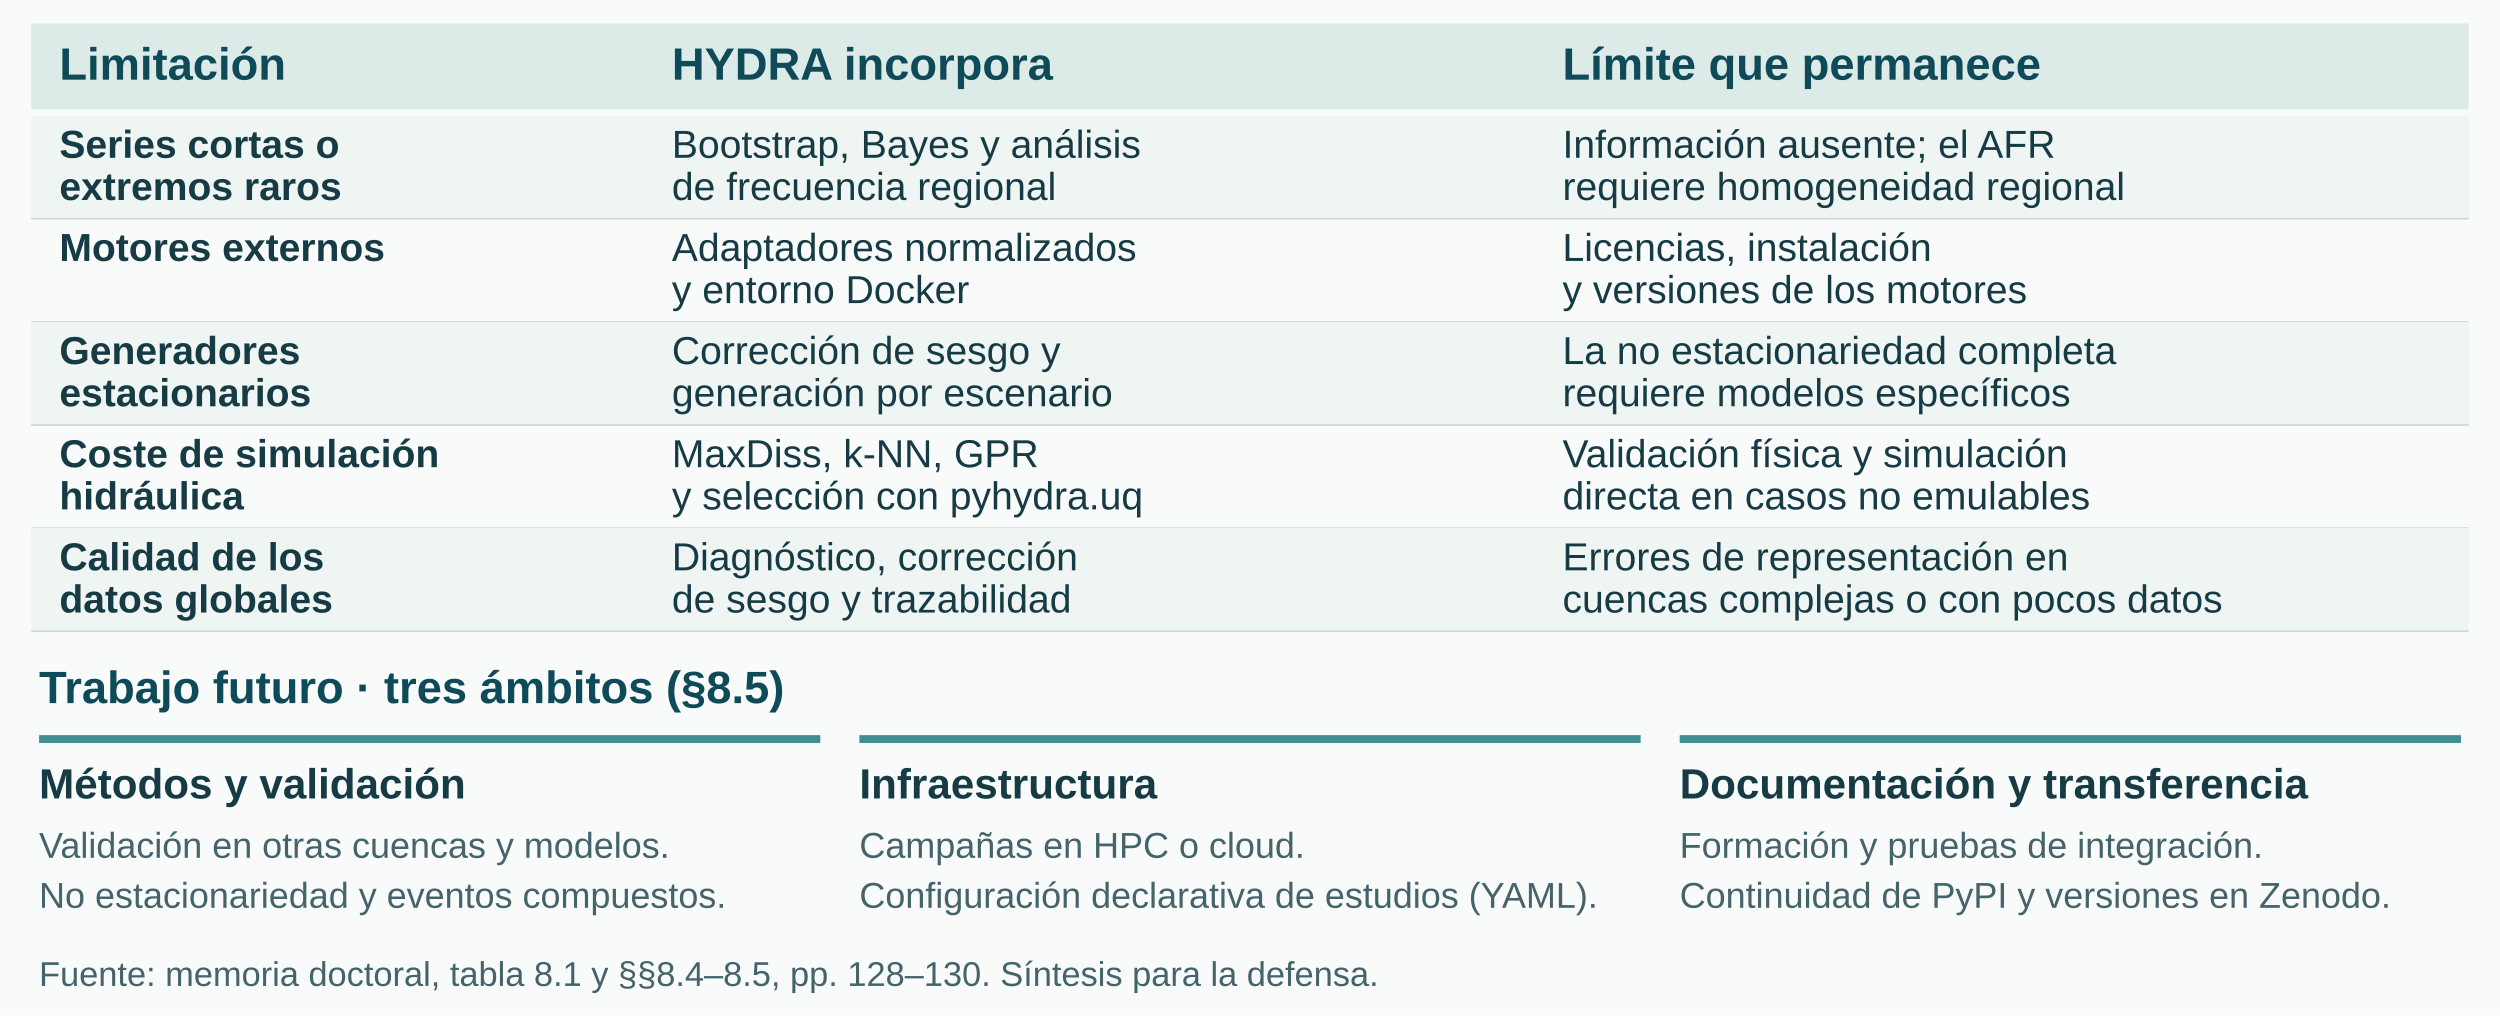
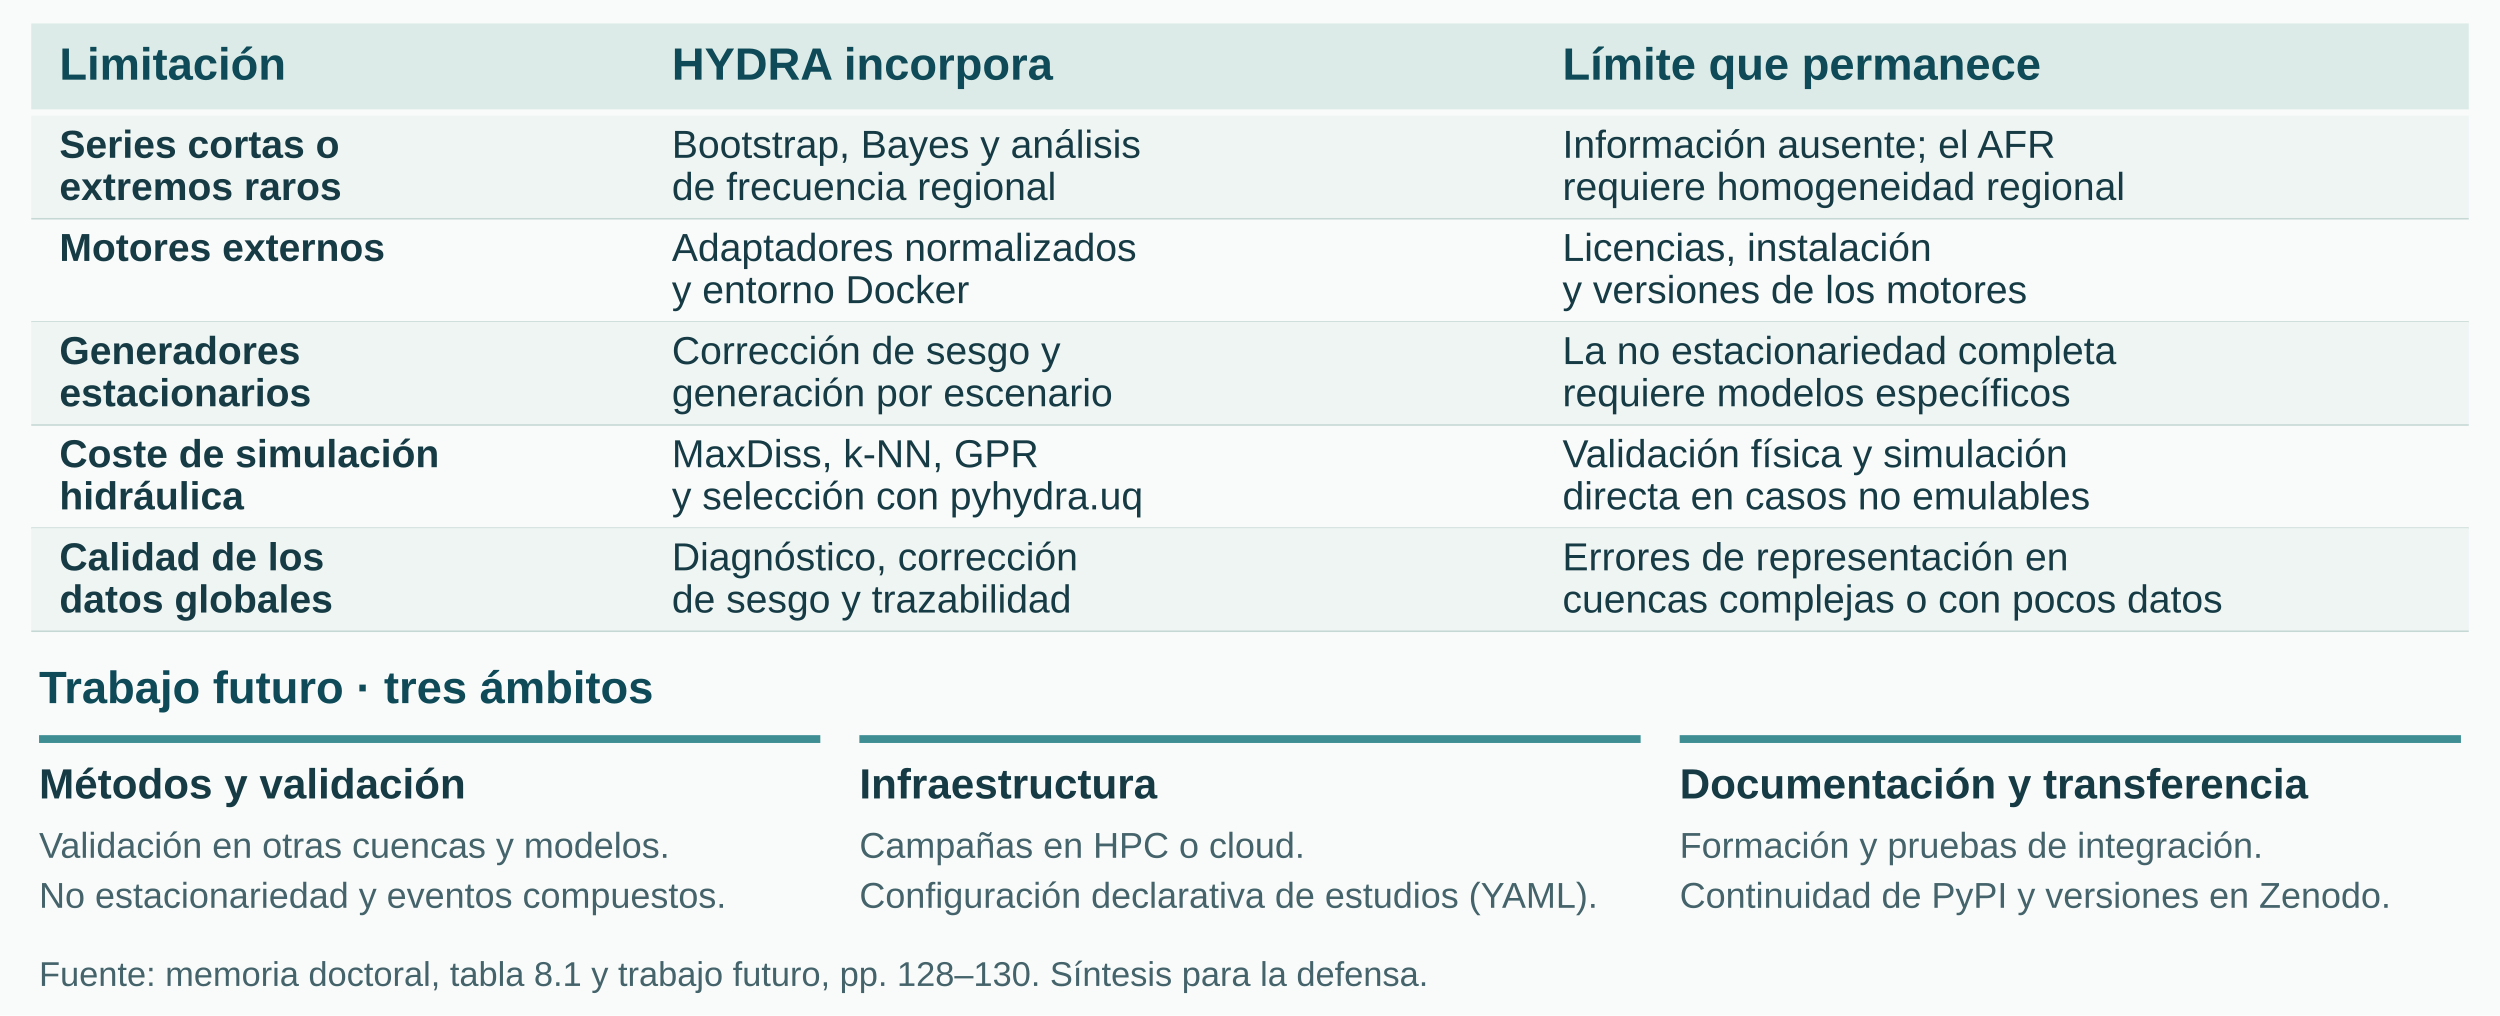
<svg xmlns="http://www.w3.org/2000/svg" viewBox="0 0 1600 650" role="img" aria-labelledby="t d" font-family="Avenir Next,Segoe UI,Arial,sans-serif">
  <rect width="1600" height="650" fill="#f8fbfa" />
  <rect x="20" y="15" width="1560" height="55" fill="#dcebe7" />
  <text x="38" y="51" font-size="29" font-weight="700" fill="#0e4a57">Limitación</text>
  <text x="430" y="51" font-size="29" font-weight="700" fill="#0e4a57">HYDRA incorpora</text>
  <text x="1000" y="51" font-size="29" font-weight="700" fill="#0e4a57">Límite que permanece</text>
  <rect x="20" y="74" width="1560" height="66" fill="#eef5f3" />
  <text x="38" y="101" font-size="25" fill="#173b45" font-weight="650">Series cortas o</text>
  <text x="38" y="128" font-size="25" fill="#173b45" font-weight="650">extremos raros</text>
  <text x="430" y="101" font-size="25" fill="#173b45">Bootstrap, Bayes y análisis</text>
  <text x="430" y="128" font-size="25" fill="#173b45">de frecuencia regional</text>
  <text x="1000" y="101" font-size="25" fill="#173b45">Información ausente; el AFR</text>
  <text x="1000" y="128" font-size="25" fill="#173b45">requiere homogeneidad regional</text>
  <path d="M20 140h1560" stroke="#c6d8d4" />
  <text x="38" y="167" font-size="25" fill="#173b45" font-weight="650">Motores externos</text>
  <text x="430" y="167" font-size="25" fill="#173b45">Adaptadores normalizados</text>
  <text x="430" y="194" font-size="25" fill="#173b45">y entorno Docker</text>
  <text x="1000" y="167" font-size="25" fill="#173b45">Licencias, instalación</text>
  <text x="1000" y="194" font-size="25" fill="#173b45">y versiones de los motores</text>
  <path d="M20 206h1560" stroke="#c6d8d4" />
  <rect x="20" y="206" width="1560" height="66" fill="#eef5f3" />
  <text x="38" y="233" font-size="25" fill="#173b45" font-weight="650">Generadores</text>
  <text x="38" y="260" font-size="25" fill="#173b45" font-weight="650">estacionarios</text>
  <text x="430" y="233" font-size="25" fill="#173b45">Corrección de sesgo y</text>
  <text x="430" y="260" font-size="25" fill="#173b45">generación por escenario</text>
  <text x="1000" y="233" font-size="25" fill="#173b45">La no estacionariedad completa</text>
  <text x="1000" y="260" font-size="25" fill="#173b45">requiere modelos específicos</text>
  <path d="M20 272h1560" stroke="#c6d8d4" />
  <text x="38" y="299" font-size="25" fill="#173b45" font-weight="650">Coste de simulación</text>
  <text x="38" y="326" font-size="25" fill="#173b45" font-weight="650">hidráulica</text>
  <text x="430" y="299" font-size="25" fill="#173b45">MaxDiss, k-NN, GPR</text>
  <text x="430" y="326" font-size="25" fill="#173b45">y selección con pyhydra.uq</text>
  <text x="1000" y="299" font-size="25" fill="#173b45">Validación física y simulación</text>
  <text x="1000" y="326" font-size="25" fill="#173b45">directa en casos no emulables</text>
  <path d="M20 338h1560" stroke="#c6d8d4" />
  <rect x="20" y="338" width="1560" height="66" fill="#eef5f3" />
  <text x="38" y="365" font-size="25" fill="#173b45" font-weight="650">Calidad de los</text>
  <text x="38" y="392" font-size="25" fill="#173b45" font-weight="650">datos globales</text>
  <text x="430" y="365" font-size="25" fill="#173b45">Diagnóstico, corrección</text>
  <text x="430" y="392" font-size="25" fill="#173b45">de sesgo y trazabilidad</text>
  <text x="1000" y="365" font-size="25" fill="#173b45">Errores de representación en</text>
  <text x="1000" y="392" font-size="25" fill="#173b45">cuencas complejas o con pocos datos</text>
  <path d="M20 404h1560" stroke="#c6d8d4" />
-   <text x="25" y="450" font-size="29" font-weight="700" fill="#0e4a57">Trabajo futuro · tres ámbitos (§8.5)</text>
+   <text x="25" y="450" font-size="29" font-weight="700" fill="#0e4a57">Trabajo futuro · tres ámbitos</text>
  <path d="M25 473h500" stroke="#3f8e93" stroke-width="5" />
  <text x="25" y="511" font-size="27" font-weight="700" fill="#173b45">Métodos y validación</text>
  <text x="25" y="549" font-size="23" fill="#45636a">Validación en otras cuencas y modelos.</text>
  <text x="25" y="581" font-size="23" fill="#45636a">No estacionariedad y eventos compuestos.</text>
  <path d="M550 473h500" stroke="#3f8e93" stroke-width="5" />
  <text x="550" y="511" font-size="27" font-weight="700" fill="#173b45">Infraestructura</text>
  <text x="550" y="549" font-size="23" fill="#45636a">Campañas en HPC o cloud.</text>
  <text x="550" y="581" font-size="23" fill="#45636a">Configuración declarativa de estudios (YAML).</text>
  <path d="M1075 473h500" stroke="#3f8e93" stroke-width="5" />
  <text x="1075" y="511" font-size="27" font-weight="700" fill="#173b45">Documentación y transferencia</text>
  <text x="1075" y="549" font-size="23" fill="#45636a">Formación y pruebas de integración.</text>
  <text x="1075" y="581" font-size="23" fill="#45636a">Continuidad de PyPI y versiones en Zenodo.</text>
-   <text x="25" y="631" font-size="22" fill="#45636a">Fuente: memoria doctoral, tabla 8.1 y §§8.4–8.5, pp. 128–130. Síntesis para la defensa.</text>
+   <text x="25" y="631" font-size="22" fill="#45636a">Fuente: memoria doctoral, tabla 8.1 y trabajo futuro, pp. 128–130. Síntesis para la defensa.</text>
</svg>
